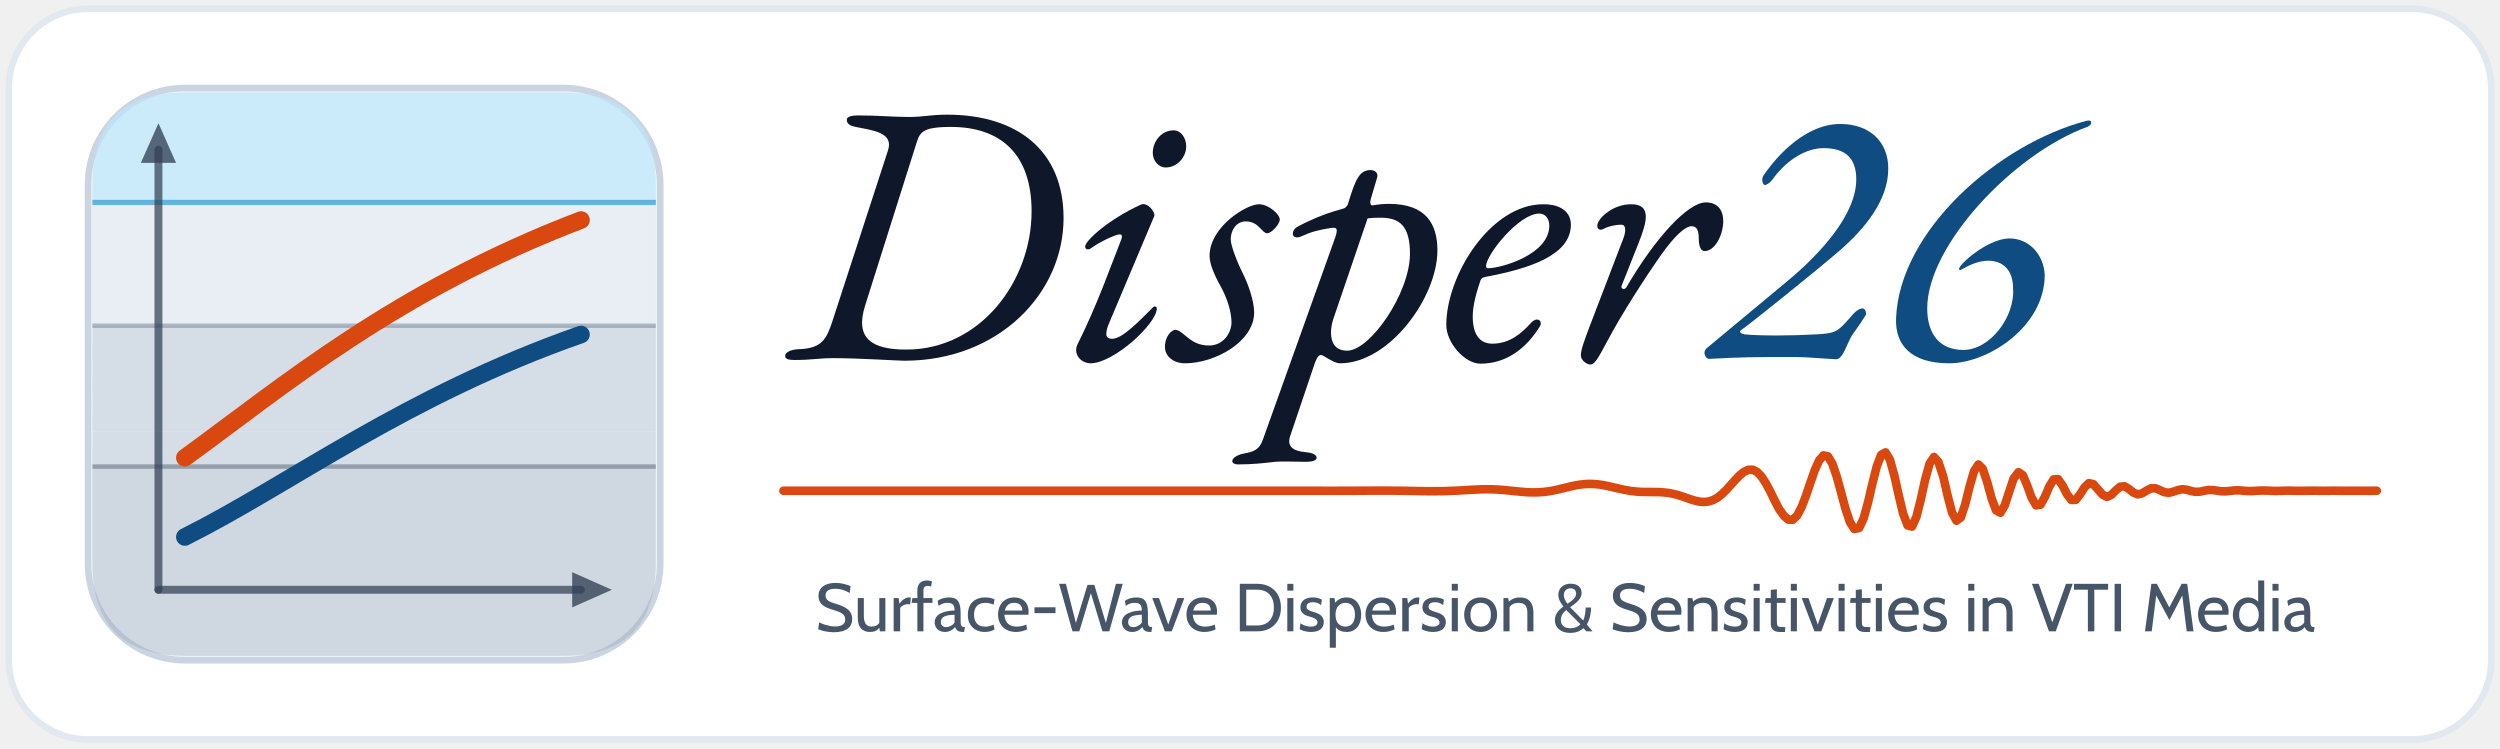
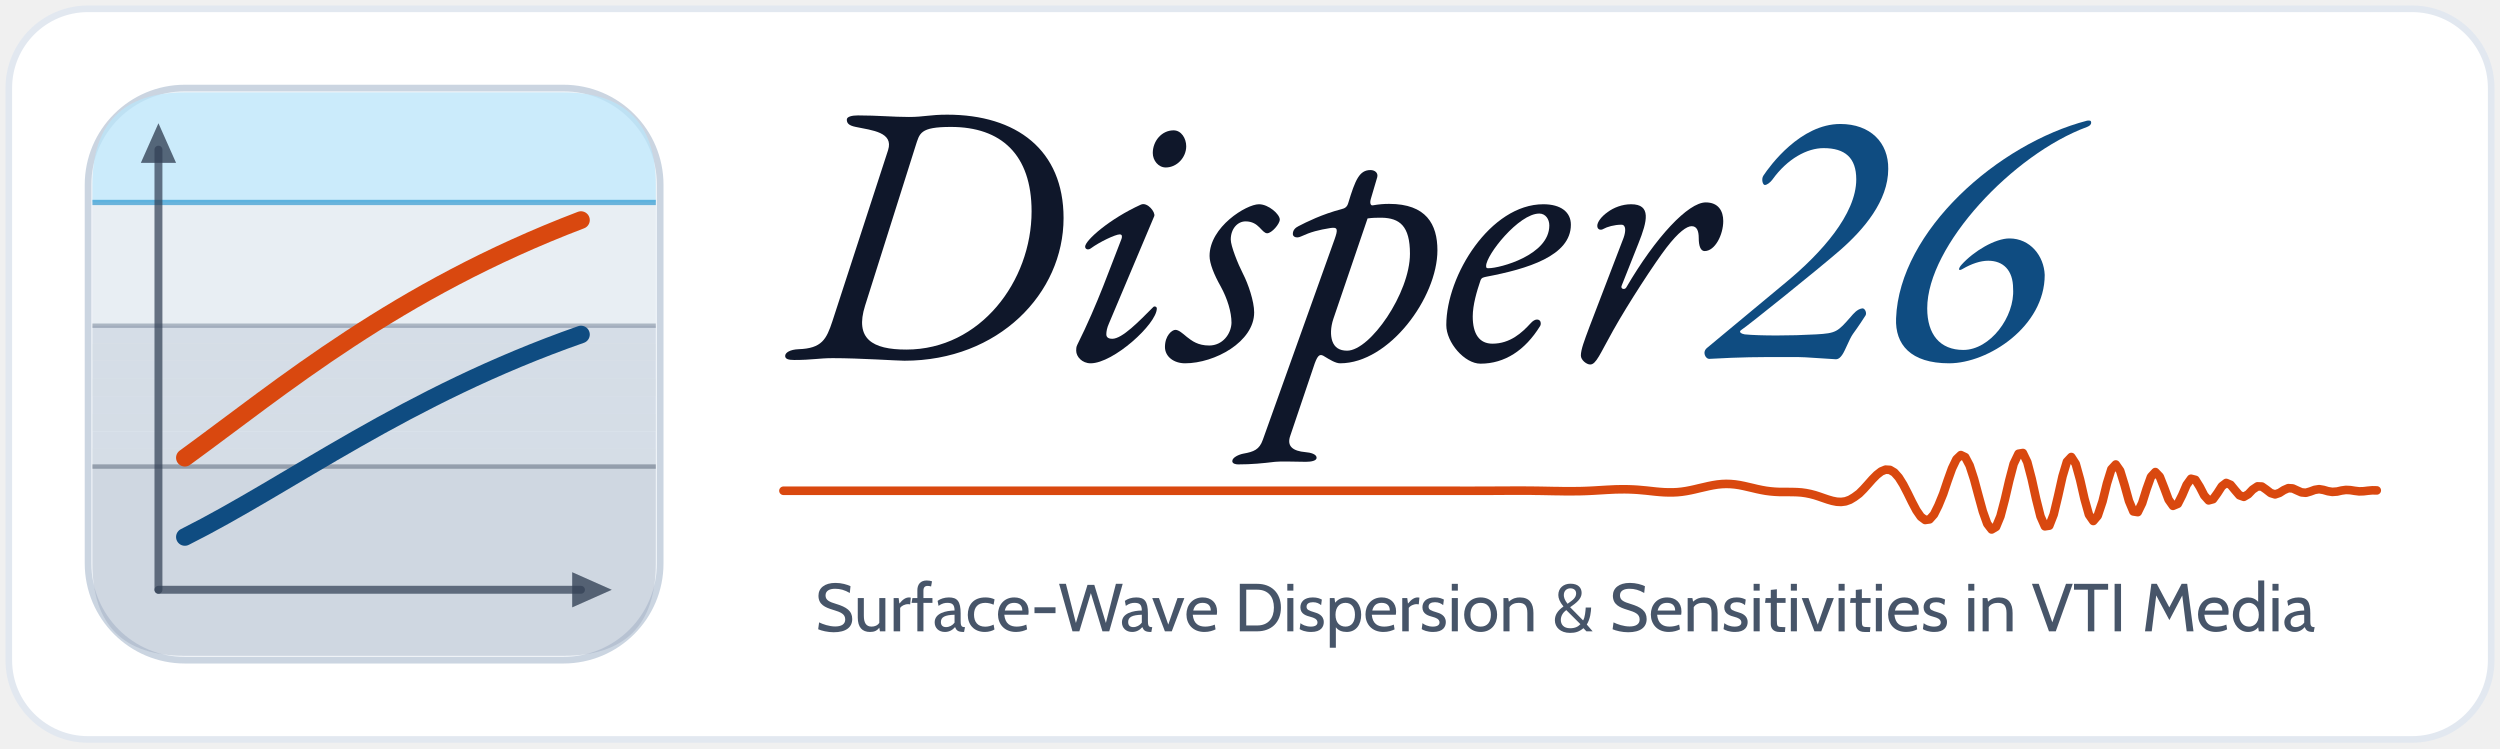
<svg xmlns="http://www.w3.org/2000/svg" viewBox="0 0 568 170" width="568" height="170" role="img" aria-label="Disper26 — Surface-Wave Dispersion and Sensitivities in VTI Media">
  <rect x="2" y="2" width="564" height="166" rx="18" ry="18" fill="#ffffff" stroke="#e2e8f0" stroke-width="1.5" />
  <rect x="20" y="20" width="130" height="130" rx="22" ry="22" fill="#f1f5f9" stroke="#cbd5e1" stroke-width="1.5" />
  <path d="M 42 21 L 128 21 Q 149 21 149 42 L 149 46 L 21 46 L 21 42 Q 21 21 42 21 Z" fill="#bae6fd" fill-opacity="0.68" />
  <rect x="21" y="46" width="128" height="28" fill="#e2e8f0" fill-opacity="0.58" />
  <rect x="21" y="74" width="128" height="4" fill="#cbd5e1" fill-opacity="0.72" />
  <rect x="21" y="78" width="128" height="4" fill="#94a3b8" fill-opacity="0.30" />
  <rect x="21" y="82" width="128" height="4" fill="#cbd5e1" fill-opacity="0.72" />
  <rect x="21" y="86" width="128" height="4" fill="#94a3b8" fill-opacity="0.30" />
  <rect x="21" y="90" width="128" height="4" fill="#cbd5e1" fill-opacity="0.72" />
  <rect x="21" y="94" width="128" height="4" fill="#94a3b8" fill-opacity="0.30" />
  <rect x="21" y="98" width="128" height="4" fill="#cbd5e1" fill-opacity="0.72" />
  <rect x="21" y="102" width="128" height="4" fill="#94a3b8" fill-opacity="0.30" />
  <path d="M 21 106 L 149 106 L 149 128 Q 149 149 128 149 L 42 149 Q 21 149 21 128 Z" fill="#94a3b8" fill-opacity="0.36" />
  <line x1="21" y1="46" x2="149" y2="46" stroke="#0284c7" stroke-opacity="0.55" stroke-width="1.2" />
  <line x1="21" y1="74" x2="149" y2="74" stroke="#64748b" stroke-opacity="0.45" stroke-width="1" />
  <line x1="21" y1="106" x2="149" y2="106" stroke="#475569" stroke-opacity="0.45" stroke-width="1" />
  <line x1="36" y1="134" x2="36" y2="34" stroke="#334155" stroke-opacity="0.72" stroke-width="1.8" stroke-linecap="round" />
  <polygon points="36,28 32,37 40,37" fill="#334155" fill-opacity="0.78" />
  <line x1="36" y1="134" x2="132" y2="134" stroke="#334155" stroke-opacity="0.72" stroke-width="1.8" stroke-linecap="round" />
  <polygon points="139,134 130,130 130,138" fill="#334155" fill-opacity="0.78" />
  <path d="M 42 104 C 64 88, 90 66, 132 50" fill="none" stroke="#d9480f" stroke-width="4.0" stroke-linecap="round" />
  <path d="M 42 122 C 66 110, 92 90, 132 76" fill="none" stroke="#0f4c81" stroke-width="4.0" stroke-linecap="round" />
  <g transform="translate(175.0,23.0) scale(1.340)">
    <path d="M 19.969 0.438 C 35.922 0.438 46.953 -10.969 46.953 -23.75 C 46.953 -35.281 39 -41.281 27.219 -41.281 C 24.266 -41.281 23.25 -40.891 20.734 -40.891 C 18.078 -40.891 15.438 -41.156 12.094 -41.156 C 11.094 -41.156 10.203 -40.953 10.203 -40.453 C 10.203 -39.891 10.453 -39.453 11.719 -39.203 C 14.5 -38.625 18.156 -38.312 17.203 -35.281 L 7.75 -6.234 C 6.75 -3.219 5.984 -1.641 2.016 -1.516 C 0.562 -1.453 -0.25 -0.938 -0.25 -0.375 C -0.25 0.125 0.25 0.312 1.266 0.312 C 4.344 0.312 5.484 0 7.812 0 C 12.422 0 18.781 0.438 19.969 0.438 Z M 20.297 -1.453 C 14.5 -1.453 11.531 -3.281 13.297 -8.891 L 21.859 -35.984 C 22.562 -38.125 22.562 -39.203 27.859 -39.203 C 36.359 -39.203 41.531 -34.531 41.531 -24.891 C 41.531 -13.047 32.828 -1.453 20.297 -1.453 Z M 20.297 -1.453 " transform="translate(2.78,43.56)" fill="#0f172a" />
    <path d="M 16.891 -32.328 C 18.781 -32.328 20.359 -34.031 20.359 -35.922 C 20.359 -37.25 19.531 -38.625 18.219 -38.625 C 16.188 -38.625 14.688 -36.797 14.688 -34.781 C 14.688 -33.531 15.625 -32.328 16.891 -32.328 Z M 4.156 0.875 C 8 0.875 15.375 -5.797 15.375 -8.438 C 15.375 -8.641 15.188 -8.766 15 -8.766 C 14.875 -8.766 14.812 -8.703 14.75 -8.641 C 12.344 -6.234 9.516 -3.281 7.812 -3.281 C 7.375 -3.281 6.812 -3.406 6.812 -4.031 C 6.812 -4.531 6.938 -5.172 7.25 -5.859 L 14.938 -24.078 C 15.188 -24.703 13.797 -26.531 12.672 -26.031 C 7.375 -23.625 3.219 -19.969 3.219 -18.906 C 3.219 -18.469 3.719 -18.281 4.156 -18.594 C 5.672 -19.719 8.375 -20.984 9.078 -20.984 C 9.516 -20.984 9.516 -20.609 9.391 -20.234 C 7.562 -15.625 5.359 -9.203 1.891 -2.266 C 1.703 -1.891 1.703 -1.578 1.703 -1.266 C 1.703 -0.25 2.703 0.875 4.156 0.875 Z M 4.156 0.875 " transform="translate(50.17,43.56)" fill="#0f172a" />
    <path d="M 1.641 0.875 C 6.672 0.875 13.359 -2.766 13.359 -7.75 C 13.359 -9.641 12.344 -12.609 11.469 -14.297 C 10.594 -16 9.391 -19.031 9.391 -20.109 C 9.391 -21.922 10.531 -23.188 11.906 -23.188 C 13.047 -23.188 13.734 -22.688 14.234 -22.188 C 14.75 -21.672 15.125 -21.172 15.562 -21.172 C 16.328 -21.172 17.703 -22.75 17.703 -23.5 C 17.703 -24.391 15.812 -26.094 14.172 -26.094 C 12.031 -26.094 5.797 -22.25 5.797 -17.328 C 5.797 -16.062 6.547 -14.172 7.688 -12.156 C 8.828 -10.078 9.516 -7.812 9.516 -5.984 C 9.453 -4.094 8 -2.141 5.734 -2.141 C 3.844 -2.141 2.828 -2.906 1.953 -3.594 C 1.203 -4.219 0.562 -4.797 0 -4.797 C -0.562 -4.797 -1.766 -3.844 -1.766 -1.891 C -1.766 -0.25 -0.25 0.875 1.641 0.875 Z M 1.641 0.875 " transform="translate(68.69,43.56)" fill="#0f172a" />
    <path d="M -6.75 18.016 C -4.469 18.016 -2.578 17.828 -0.5 17.578 C 0.625 17.453 2.766 17.578 4.719 17.578 C 5.672 17.578 6.547 17.391 6.547 16.891 C 6.547 16.266 5.484 16 4.656 15.938 C 2.516 15.75 1.453 14.938 2.078 13.172 L 6.234 0.875 C 6.812 -0.688 7.188 -0.75 7.938 -0.25 C 8.766 0.25 9.766 0.875 10.531 0.875 C 18.844 0.875 27.031 -10.266 27.031 -18.281 C 27.031 -22.688 25.141 -26.156 18.844 -26.156 C 17.953 -26.156 17.141 -26.094 16.062 -25.906 C 15.75 -25.844 15.5 -26.219 15.75 -27.031 L 16.828 -30.688 C 17.016 -31.438 16.391 -31.891 15.688 -31.891 C 13.797 -31.891 13.109 -30.25 11.906 -26.281 C 11.719 -25.641 11.344 -25.391 10.781 -25.266 C 7.438 -24.391 4.797 -23.062 3.469 -22.375 C 2.969 -22.125 2.516 -21.734 2.516 -21.047 C 2.516 -20.547 3.156 -20.297 3.844 -20.609 C 5.609 -21.422 6.875 -21.734 8.891 -22.062 C 10.141 -22.25 10.203 -21.859 9.578 -20.109 L -2.578 13.859 C -3.156 15.5 -4.094 15.875 -5.859 16.188 C -6.609 16.328 -7.75 16.828 -7.75 17.453 C -7.75 17.891 -7.188 18.016 -6.75 18.016 Z M 11.719 -1.266 C 10.391 -1.266 9.578 -1.828 9.203 -2.906 C 8.891 -3.844 8.891 -5.172 9.391 -6.672 L 15.188 -23.688 C 16.062 -23.812 16.828 -23.812 17.578 -23.812 C 20.609 -23.75 22.375 -22.438 22.375 -17.703 C 22.375 -11.031 15.625 -1.266 11.719 -1.266 Z M 11.719 -1.266 " transform="translate(86.09,43.56)" fill="#0f172a" />
    <path d="M 6.672 0.938 C 10.781 0.938 14.234 -1.328 16.766 -5.422 C 16.891 -5.609 16.891 -5.797 16.891 -5.922 C 16.891 -6.297 16.641 -6.547 16.266 -6.547 C 15.938 -6.547 15.562 -6.359 15.125 -5.859 C 13.734 -4.344 11.719 -2.453 8.703 -2.453 C 6.484 -2.453 5.359 -4.094 5.359 -7.062 C 5.359 -9.016 6.047 -11.344 6.672 -13.172 C 6.875 -13.672 7.125 -13.672 7.625 -13.797 C 14.625 -15.125 22 -17.328 22 -22.625 C 22 -24.766 20.297 -26.094 17.328 -26.094 C 8.375 -26.094 0.875 -14.047 0.875 -5.609 C 0.875 -2.641 3.969 0.938 6.672 0.938 Z M 8.062 -15.25 C 7.75 -15.25 7.625 -15.25 7.625 -15.625 C 7.625 -17.516 13.172 -24.516 16.641 -24.516 C 17.703 -24.516 18.344 -23.562 18.344 -22.5 C 18.344 -17.453 9.953 -15.25 8.062 -15.25 Z M 8.062 -15.25 " transform="translate(113.75,43.56)" fill="#0f172a" />
    <path d="M 3.781 1.078 C 4.797 1.078 5.422 -0.688 7.688 -4.719 C 10.266 -9.328 14.812 -16.266 16.703 -18.719 C 18.781 -21.422 20.172 -22.375 20.984 -22.375 C 21.859 -22.375 22.188 -21.609 22.188 -20.359 C 22.188 -19.031 22.5 -18.156 23.188 -18.156 C 24.953 -18.156 26.344 -20.922 26.344 -23.25 C 26.344 -24.953 25.516 -26.406 23.375 -26.406 C 20.422 -26.406 14.938 -20.609 9.891 -11.969 C 9.641 -11.531 8.828 -11.719 9.141 -12.344 L 11.969 -19.469 C 13.484 -23.25 14.172 -26.094 10.719 -26.094 C 9.203 -26.094 7.75 -25.516 6.75 -24.766 C 5.672 -24.016 4.984 -23.062 4.984 -22.438 C 4.984 -21.797 5.547 -21.609 6.047 -21.922 C 6.609 -22.25 7.875 -22.625 9.078 -22.625 C 9.891 -22.625 9.828 -21.484 9.453 -20.422 L 3.656 -5.297 C 2.766 -2.906 2.203 -1.453 2.203 -0.438 C 2.203 0.312 3.156 1.078 3.781 1.078 Z M 3.781 1.078 " transform="translate(135.24,43.56)" fill="#0f172a" />
    <path d="M 21.547 0.188 C 21.922 0.188 22.438 0 23.062 -1.328 C 24.766 -5.047 23.891 -3.031 26.594 -7.25 C 26.844 -7.688 26.469 -8.5 26.031 -8.438 C 25.141 -8.312 24.516 -7.5 24.078 -7 C 21.859 -4.469 21.609 -4.219 18.219 -4.031 C 16.062 -3.906 13.734 -3.844 11.531 -3.844 C 9.328 -3.844 7.375 -3.906 6.109 -4.031 C 5.672 -4.094 4.922 -4.406 5.547 -4.797 C 6.547 -5.422 18.469 -15 22.25 -18.281 C 26.281 -21.797 30.438 -26.656 30.438 -32.078 C 30.5 -36.547 27.406 -39.703 22.312 -39.703 C 15.562 -39.703 10.391 -32.641 9.266 -30.938 C 8.891 -30.375 9.141 -29.359 9.516 -29.359 C 9.891 -29.359 10.453 -29.812 10.781 -30.25 C 13.359 -33.844 16.703 -35.609 19.469 -35.609 C 23.125 -35.609 25.016 -33.969 25.016 -30.312 C 25.016 -24.391 19.031 -17.766 13.172 -12.922 L -0.25 -1.766 C -1.203 -1.016 -0.5 0.125 0.062 0.125 C 5.797 -0.188 8 -0.188 13.547 -0.188 C 16.391 -0.188 15.625 -0.188 21.547 0.188 Z M 21.547 0.188 " transform="translate(159.12,43.56)" fill="#0f4c81" />
    <path d="M 10.266 0.875 C 16.891 0.875 26.469 -5.359 26.469 -14.109 C 26.344 -17.328 24.016 -20.297 20.484 -20.297 C 18.078 -20.297 14.438 -18.156 12.344 -15.812 C 11.844 -15.25 11.719 -14.625 12.547 -15.125 C 14.047 -16 15.562 -16.516 16.891 -16.516 C 19.406 -16.516 21.109 -14.938 21.109 -11.781 C 21.422 -7 17.203 -1.391 12.672 -1.391 C 8.703 -1.391 6.547 -4.031 6.547 -8.438 C 6.547 -19.094 21.109 -34.594 33.656 -39.203 C 34.094 -39.391 34.344 -39.578 34.344 -39.953 C 34.344 -40.266 34.156 -40.328 33.656 -40.266 C 18.594 -36.359 1.828 -21.609 1.266 -6.75 C 1.078 -2.328 3.719 0.875 10.266 0.875 Z M 10.266 0.875 " transform="translate(189.62,43.56)" fill="#0f4c81" />
  </g>
-   <path d="M 178.0,111.50 L 179.0,111.50 180.0,111.50 181.0,111.50 182.0,111.50 183.0,111.50 184.0,111.50 185.0,111.50 186.0,111.50 187.1,111.50 188.1,111.50 189.1,111.50 190.1,111.50 191.1,111.50 192.1,111.50 193.1,111.50 194.1,111.50 195.1,111.50 196.1,111.50 197.1,111.50 198.1,111.50 199.1,111.50 200.1,111.50 201.1,111.50 202.1,111.50 203.1,111.50 204.1,111.50 205.2,111.50 206.2,111.50 207.2,111.50 208.2,111.50 209.2,111.50 210.2,111.50 211.2,111.50 212.2,111.50 213.2,111.50 214.2,111.50 215.2,111.50 216.2,111.50 217.2,111.50 218.2,111.50 219.2,111.50 220.2,111.50 221.2,111.50 222.2,111.50 223.2,111.50 224.3,111.50 225.3,111.50 226.3,111.50 227.3,111.50 228.3,111.50 229.3,111.50 230.3,111.50 231.3,111.50 232.3,111.50 233.3,111.50 234.3,111.50 235.3,111.50 236.3,111.50 237.3,111.50 238.3,111.50 239.3,111.50 240.3,111.50 241.3,111.50 242.4,111.50 243.4,111.50 244.4,111.50 245.4,111.50 246.4,111.50 247.4,111.50 248.4,111.50 249.4,111.50 250.4,111.50 251.4,111.50 252.4,111.50 253.4,111.50 254.4,111.50 255.4,111.50 256.4,111.50 257.4,111.50 258.4,111.50 259.4,111.50 260.5,111.50 261.5,111.50 262.5,111.50 263.5,111.50 264.5,111.50 265.5,111.50 266.5,111.50 267.5,111.50 268.5,111.50 269.5,111.50 270.5,111.50 271.5,111.50 272.5,111.50 273.5,111.50 274.5,111.50 275.5,111.50 276.5,111.50 277.6,111.50 278.6,111.50 279.6,111.50 280.6,111.50 281.6,111.50 282.6,111.50 283.6,111.50 284.6,111.50 285.6,111.50 286.6,111.50 287.6,111.50 288.6,111.50 289.6,111.50 290.6,111.50 291.6,111.50 292.6,111.50 293.6,111.50 294.6,111.50 295.6,111.50 296.7,111.50 297.7,111.50 298.7,111.50 299.7,111.50 300.7,111.51 301.7,111.51 302.7,111.51 303.7,111.51 304.7,111.50 305.7,111.50 306.7,111.50 307.7,111.50 308.7,111.49 309.7,111.49 310.7,111.48 311.7,111.48 312.7,111.47 313.8,111.47 314.8,111.47 315.8,111.48 316.8,111.48 317.8,111.49 318.8,111.51 319.8,111.52 320.8,111.54 321.8,111.56 322.8,111.58 323.8,111.60 324.8,111.61 325.8,111.61 326.8,111.60 327.8,111.59 328.8,111.56 329.8,111.52 330.8,111.48 331.9,111.42 332.9,111.36 333.9,111.30 334.9,111.25 335.9,111.20 336.9,111.17 337.9,111.16 338.9,111.17 339.9,111.21 340.9,111.27 341.9,111.35 342.9,111.45 343.9,111.55 344.9,111.66 345.9,111.75 346.9,111.83 347.9,111.87 348.9,111.87 349.9,111.83 351.0,111.74 352.0,111.60 353.0,111.42 354.0,111.20 355.0,110.96 356.0,110.72 357.0,110.48 358.0,110.27 359.0,110.10 360.0,109.99 361.0,109.94 362.0,109.96 363.0,110.04 364.0,110.18 365.0,110.37 366.0,110.59 367.0,110.83 368.1,111.07 369.1,111.29 370.1,111.47 371.1,111.61 372.1,111.71 373.1,111.76 374.1,111.78 375.1,111.78 376.1,111.79 377.1,111.81 378.1,111.88 379.1,112.00 380.1,112.19 381.1,112.44 382.1,112.75 383.1,113.10 384.1,113.44 385.1,113.75 386.1,113.97 387.2,114.05 388.2,113.94 389.2,113.62 390.2,113.07 391.2,112.29 392.2,111.32 393.2,110.22 394.2,109.09 395.2,108.05 396.2,107.22 397.2,106.74 398.2,106.71 399.2,107.21 400.2,108.25 401.2,109.78 402.2,111.66 403.2,113.71 404.2,115.64 405.3,117.19 406.3,118.07 407.3,118.09 408.3,117.14 409.3,115.27 410.3,112.67 411.3,109.71 412.3,106.86 413.3,104.63 414.3,103.46 415.3,103.67 416.3,105.34 417.3,108.24 418.3,111.90 419.3,115.62 420.3,118.61 421.3,120.20 422.4,119.95 423.4,117.82 424.4,114.21 425.4,109.92 426.4,105.96 427.4,103.34 428.4,102.78 429.4,104.49 430.4,108.06 431.4,112.56 432.4,116.73 433.4,119.36 434.4,119.64 435.4,117.46 436.4,113.48 437.4,108.95 438.4,105.33 439.4,103.83 440.4,104.94 441.5,108.27 442.5,112.63 443.5,116.44 444.5,118.31 445.5,117.57 446.5,114.57 447.5,110.51 448.5,107.04 449.5,105.53 450.5,106.55 451.5,109.58 452.5,113.25 453.5,115.94 454.5,116.50 455.5,114.78 456.5,111.68 457.5,108.71 458.6,107.28 459.6,107.98 460.6,110.36 461.6,113.11 462.6,114.82 463.6,114.68 464.6,112.89 465.6,110.52 466.6,108.90 467.6,108.86 468.6,110.29 469.6,112.26 470.6,113.59 471.6,113.57 472.6,112.32 473.6,110.72 474.6,109.77 475.6,110.00 476.6,111.14 477.7,112.38 478.7,112.90 479.7,112.44 480.7,111.42 481.7,110.58 482.7,110.48 483.7,111.10 484.7,111.91 485.7,112.32 486.7,112.09 487.7,111.46 488.7,110.95 489.7,110.93 490.7,111.34 491.7,111.81 492.7,111.97 493.7,111.74 494.8,111.35 495.8,111.15 496.8,111.26 497.8,111.55 498.8,111.75 499.8,111.71 500.8,111.49 501.8,111.32 502.8,111.34 503.8,111.49 504.8,111.63 505.8,111.62 506.8,111.51 507.8,111.41 508.8,111.41 509.8,111.50 510.8,111.57 511.8,111.56 512.9,111.49 513.9,111.45 514.9,111.46 515.9,111.51 516.9,111.54 517.9,111.52 518.9,111.49 519.9,111.47 520.9,111.49 521.9,111.52 522.9,111.52 523.9,111.50 524.9,111.49 525.9,111.49 526.9,111.50 527.9,111.51 528.9,111.50 529.9,111.49 531.0,111.49 532.0,111.50 533.0,111.51 534.0,111.50 535.0,111.50 536.0,111.50 537.0,111.50 538.0,111.50 539.0,111.50 540.0,111.50" fill="none" stroke="#d9480f" stroke-width="1.95" stroke-linecap="round" stroke-linejoin="round" />
+   <path d="M 178.0,111.50 L 179.0,111.50 180.0,111.50 181.0,111.50 182.0,111.50 183.0,111.50 184.0,111.50 185.0,111.50 186.0,111.50 187.1,111.50 188.1,111.50 189.1,111.50 190.1,111.50 191.1,111.50 192.1,111.50 193.1,111.50 194.1,111.50 195.1,111.50 196.1,111.50 197.1,111.50 198.1,111.50 199.1,111.50 200.1,111.50 201.1,111.50 202.1,111.50 203.1,111.50 204.1,111.50 205.2,111.50 206.2,111.50 207.2,111.50 208.2,111.50 209.2,111.50 210.2,111.50 211.2,111.50 212.2,111.50 213.2,111.50 214.2,111.50 215.2,111.50 216.2,111.50 217.2,111.50 218.2,111.50 219.2,111.50 220.2,111.50 221.2,111.50 222.2,111.50 223.2,111.50 224.3,111.50 225.3,111.50 226.3,111.50 227.3,111.50 228.3,111.50 229.3,111.50 230.3,111.50 231.3,111.50 232.3,111.50 233.3,111.50 234.3,111.50 235.3,111.50 236.3,111.50 237.3,111.50 238.3,111.50 239.3,111.50 240.3,111.50 241.3,111.50 242.4,111.50 243.4,111.50 244.4,111.50 245.4,111.50 246.4,111.50 247.4,111.50 248.4,111.50 249.4,111.50 250.4,111.50 251.4,111.50 252.4,111.50 253.4,111.50 254.4,111.50 255.4,111.50 256.4,111.50 257.4,111.50 258.4,111.50 259.4,111.50 260.5,111.50 261.5,111.50 262.5,111.50 263.5,111.50 264.5,111.50 265.5,111.50 266.5,111.50 267.5,111.50 268.5,111.50 269.5,111.50 270.5,111.50 271.5,111.50 272.5,111.50 273.5,111.50 274.5,111.50 275.5,111.50 276.5,111.50 277.6,111.50 278.6,111.50 279.6,111.50 280.6,111.50 281.6,111.50 282.6,111.50 283.6,111.50 284.6,111.50 285.6,111.50 286.6,111.50 287.6,111.50 288.6,111.50 289.6,111.50 290.6,111.50 291.6,111.50 292.6,111.50 293.6,111.50 294.6,111.50 295.6,111.50 296.7,111.50 297.7,111.50 298.7,111.50 299.7,111.50 300.7,111.50 301.7,111.50 302.7,111.50 303.7,111.50 304.7,111.50 305.7,111.50 306.7,111.50 307.7,111.50 308.7,111.50 309.7,111.50 310.7,111.50 311.7,111.50 312.7,111.50 313.8,111.50 314.8,111.50 315.8,111.50 316.8,111.50 317.8,111.50 318.8,111.50 319.8,111.50 320.8,111.50 321.8,111.50 322.8,111.50 323.8,111.50 324.8,111.50 325.8,111.50 326.8,111.50 327.8,111.50 328.8,111.50 329.8,111.50 330.8,111.50 331.9,111.51 332.9,111.51 333.9,111.51 334.9,111.51 335.9,111.50 336.9,111.50 337.9,111.50 338.9,111.50 339.9,111.49 340.9,111.49 341.9,111.48 342.9,111.48 343.9,111.47 344.9,111.47 345.9,111.47 346.9,111.48 347.9,111.48 348.9,111.50 349.9,111.51 351.0,111.53 352.0,111.55 353.0,111.57 354.0,111.58 355.0,111.60 356.0,111.61 357.0,111.61 358.0,111.60 359.0,111.59 360.0,111.56 361.0,111.52 362.0,111.47 363.0,111.41 364.0,111.35 365.0,111.29 366.0,111.24 367.0,111.19 368.1,111.17 369.1,111.16 370.1,111.18 371.1,111.22 372.1,111.28 373.1,111.37 374.1,111.46 375.1,111.57 376.1,111.68 377.1,111.77 378.1,111.84 379.1,111.87 380.1,111.87 381.1,111.82 382.1,111.72 383.1,111.57 384.1,111.38 385.1,111.16 386.1,110.92 387.2,110.67 388.2,110.44 389.2,110.24 390.2,110.08 391.2,109.98 392.2,109.94 393.2,109.97 394.2,110.06 395.2,110.21 396.2,110.41 397.2,110.64 398.2,110.87 399.2,111.11 400.2,111.32 401.2,111.50 402.2,111.63 403.2,111.72 404.2,111.77 405.3,111.78 406.3,111.78 407.3,111.79 408.3,111.82 409.3,111.89 410.3,112.03 411.3,112.23 412.3,112.49 413.3,112.81 414.3,113.16 415.3,113.50 416.3,113.79 417.3,113.99 418.3,114.04 419.3,113.91 420.3,113.55 421.3,112.95 422.4,112.14 423.4,111.14 424.4,110.03 425.4,108.90 426.4,107.89 427.4,107.11 428.4,106.70 429.4,106.76 430.4,107.35 431.4,108.48 432.4,110.08 433.4,112.01 434.4,114.05 435.4,115.94 436.4,117.39 437.4,118.14 438.4,118.00 439.4,116.88 440.4,114.87 441.5,112.18 442.5,109.20 443.5,106.42 444.5,104.34 445.5,103.39 446.5,103.86 447.5,105.76 448.5,108.83 449.5,112.56 450.5,116.20 451.5,119.00 452.5,120.30 453.5,119.71 454.5,117.29 455.5,113.50 456.5,109.19 457.5,105.39 458.6,103.09 459.6,102.92 460.6,104.99 461.6,108.80 462.6,113.33 463.6,117.32 464.6,119.58 465.6,119.43 466.6,116.88 467.6,112.70 468.6,108.23 469.6,104.90 470.6,103.83 471.6,105.38 472.6,108.99 473.6,113.37 474.6,116.93 475.6,118.37 476.6,117.19 477.7,113.90 478.7,109.83 479.7,106.61 480.7,105.53 481.7,106.96 482.7,110.21 483.7,113.82 484.7,116.20 485.7,116.36 486.7,114.31 487.7,111.12 488.7,108.33 489.7,107.25 490.7,108.30 491.7,110.84 492.7,113.51 493.7,114.93 494.8,114.47 495.8,112.49 496.8,110.16 497.8,108.77 498.8,109.02 499.8,110.63 500.8,112.57 501.8,113.69 502.8,113.42 503.8,112.04 504.8,110.48 505.8,109.72 506.8,110.15 507.8,111.37 508.8,112.53 509.8,112.88 510.8,112.29 511.8,111.24 512.9,110.50 513.9,110.54 514.9,111.24 515.9,112.02 516.9,112.33 517.9,111.99 518.9,111.35 519.9,110.91 520.9,110.97 521.9,111.43 522.9,111.87 523.9,111.96 524.9,111.67 525.9,111.30 526.9,111.14 527.9,111.31 528.9,111.60 529.9,111.76 531.0,111.68 532.0,111.45 533.0,111.31 534.0,111.36 535.0,111.52 536.0,111.64 537.0,111.61 538.0,111.49 539.0,111.40 540.0,111.42" fill="none" stroke="#d9480f" stroke-width="1.95" stroke-linecap="round" stroke-linejoin="round" />
  <g transform="translate(176.0,130.0) scale(1.040)">
    <path d="M 4.141 0.203 C 6.859 0.203 8.188 -0.906 8.188 -2.688 C 8.188 -4.484 6.891 -5.312 4.719 -5.969 C 3.156 -6.438 2.359 -6.812 2.359 -7.844 C 2.359 -8.875 3.25 -9.297 4.453 -9.297 C 5.547 -9.297 6.531 -9.031 7.656 -8.375 L 7.812 -9.859 C 7.062 -10.219 5.875 -10.578 4.516 -10.578 C 2.125 -10.578 0.812 -9.422 0.812 -7.781 C 0.812 -5.844 2.266 -5.219 3.969 -4.703 C 5.766 -4.172 6.656 -3.75 6.656 -2.578 C 6.656 -1.547 5.812 -1.062 4.469 -1.062 C 3.125 -1.062 1.75 -1.562 0.953 -1.953 L 0.75 -0.453 C 1.484 -0.125 2.859 0.203 4.141 0.203 Z M 4.141 0.203 " transform="translate(8.76,12.92)" fill="#475569" />
    <path d="M 5.531 -1.859 C 5.172 -1.281 4.516 -1.031 3.844 -1.031 C 2.656 -1.031 2.156 -1.859 2.156 -3.406 L 2.156 -7.266 L 0.828 -7.266 L 0.828 -3.031 C 0.828 -0.859 1.812 0.141 3.516 0.141 C 4.453 0.141 5.062 -0.156 5.531 -0.797 L 5.672 0 L 6.859 0 L 6.859 -7.266 L 5.531 -7.266 Z M 5.531 -1.859 " transform="translate(17.33,12.92)" fill="#475569" />
    <path d="M 2.328 0 L 2.328 -5.125 C 2.594 -5.531 3.297 -5.938 4.078 -5.938 C 4.25 -5.938 4.391 -5.922 4.516 -5.891 L 4.656 -7.359 C 4.547 -7.391 4.422 -7.406 4.312 -7.406 C 3.547 -7.406 2.906 -6.984 2.156 -6.062 L 2 -7.266 L 0.906 -7.266 L 0.906 0 Z M 2.328 0 " transform="translate(25.09,12.92)" fill="#475569" />
    <path d="M 2.734 0 L 2.734 -6.219 L 4.703 -6.219 L 4.703 -7.266 L 2.734 -7.266 L 2.734 -8.891 C 2.734 -9.625 3.078 -9.922 3.656 -9.922 C 3.953 -9.922 4.156 -9.875 4.406 -9.797 L 4.609 -10.922 C 4.297 -11.031 3.938 -11.109 3.453 -11.109 C 2.109 -11.109 1.406 -10.266 1.406 -8.969 L 1.406 -7.266 L 0.328 -7.266 L 0.141 -6.219 L 1.406 -6.219 L 1.406 0 Z M 2.734 0 " transform="translate(29.77,12.92)" fill="#475569" />
    <path d="M 2.594 0.141 C 3.531 0.141 4.266 -0.281 4.812 -0.922 C 5.109 -0.234 5.391 0.141 6.688 0.141 L 6.781 0.141 L 6.984 -0.922 L 6.859 -0.922 C 6.094 -0.922 6.031 -1.406 6.031 -2.438 L 6.031 -3.922 C 6.031 -6.547 5.297 -7.406 3.469 -7.406 C 2.5 -7.406 1.578 -7.094 1 -6.656 L 1.203 -5.562 C 1.969 -6.109 2.562 -6.219 3.109 -6.219 C 4.125 -6.219 4.703 -5.922 4.703 -4.547 C 2.844 -4.516 0.359 -4 0.359 -1.953 C 0.359 -0.734 1.25 0.141 2.594 0.141 Z M 2.844 -0.922 C 2.172 -0.922 1.719 -1.25 1.719 -2.031 C 1.719 -3.109 2.578 -3.562 4.703 -3.625 L 4.703 -1.891 C 4.266 -1.297 3.562 -0.922 2.844 -0.922 Z M 2.844 -0.922 " transform="translate(34.60,12.92)" fill="#475569" />
    <path d="M 4.234 0.141 C 5.078 0.141 5.906 -0.125 6.312 -0.406 L 6.125 -1.469 C 5.562 -1.188 4.953 -1.016 4.281 -1.016 C 2.641 -1.016 1.844 -2.062 1.844 -3.641 C 1.844 -5.266 2.703 -6.219 4.312 -6.219 C 4.969 -6.219 5.562 -6.062 6.125 -5.812 L 6.328 -6.984 C 5.797 -7.25 5.094 -7.406 4.344 -7.406 C 1.688 -7.406 0.484 -5.75 0.484 -3.578 C 0.484 -1.516 1.781 0.141 4.234 0.141 Z M 4.234 0.141 " transform="translate(41.71,12.92)" fill="#475569" />
    <path d="M 4.391 0.141 C 5.438 0.141 6.25 -0.156 6.812 -0.422 L 6.641 -1.469 C 5.984 -1.172 5.219 -1.031 4.547 -1.031 C 3.172 -1.031 2.016 -1.609 1.828 -3.625 L 7.078 -3.625 C 7.125 -3.875 7.141 -4.125 7.141 -4.344 C 7.141 -6.297 5.828 -7.406 4.016 -7.406 C 1.766 -7.406 0.453 -5.719 0.453 -3.688 C 0.453 -1.594 1.828 0.141 4.391 0.141 Z M 1.938 -4.547 C 2.203 -5.594 2.797 -6.219 3.984 -6.219 C 5.203 -6.219 5.766 -5.562 5.766 -4.547 Z M 1.938 -4.547 " transform="translate(48.34,12.92)" fill="#475569" />
    <path d="M 5.438 -3.969 L 5.438 -5.25 L 0.844 -5.25 L 0.844 -3.969 Z M 5.438 -3.969 " transform="translate(55.92,12.92)" fill="#475569" />
    <path d="M 4.484 0 L 7 -8.344 L 9.531 0 L 11.016 0 L 13.953 -10.375 L 12.469 -10.375 L 10.281 -1.828 L 7.75 -10.156 L 6.266 -10.156 L 3.734 -1.828 L 1.547 -10.375 L 0.062 -10.375 L 2.984 0 Z M 4.484 0 " transform="translate(62.08,12.92)" fill="#475569" />
    <path d="M 2.594 0.141 C 3.531 0.141 4.266 -0.281 4.812 -0.922 C 5.109 -0.234 5.391 0.141 6.688 0.141 L 6.781 0.141 L 6.984 -0.922 L 6.859 -0.922 C 6.094 -0.922 6.031 -1.406 6.031 -2.438 L 6.031 -3.922 C 6.031 -6.547 5.297 -7.406 3.469 -7.406 C 2.5 -7.406 1.578 -7.094 1 -6.656 L 1.203 -5.562 C 1.969 -6.109 2.562 -6.219 3.109 -6.219 C 4.125 -6.219 4.703 -5.922 4.703 -4.547 C 2.844 -4.516 0.359 -4 0.359 -1.953 C 0.359 -0.734 1.25 0.141 2.594 0.141 Z M 2.844 -0.922 C 2.172 -0.922 1.719 -1.25 1.719 -2.031 C 1.719 -3.109 2.578 -3.562 4.703 -3.625 L 4.703 -1.891 C 4.266 -1.297 3.562 -0.922 2.844 -0.922 Z M 2.844 -0.922 " transform="translate(75.51,12.92)" fill="#475569" />
    <path d="M 4.406 0 L 7.156 -7.266 L 5.656 -7.266 L 3.641 -1.469 L 1.609 -7.266 L 0.141 -7.266 L 2.906 0 Z M 4.406 0 " transform="translate(82.35,12.92)" fill="#475569" />
    <path d="M 4.391 0.141 C 5.438 0.141 6.25 -0.156 6.812 -0.422 L 6.641 -1.469 C 5.984 -1.172 5.219 -1.031 4.547 -1.031 C 3.172 -1.031 2.016 -1.609 1.828 -3.625 L 7.078 -3.625 C 7.125 -3.875 7.141 -4.125 7.141 -4.344 C 7.141 -6.297 5.828 -7.406 4.016 -7.406 C 1.766 -7.406 0.453 -5.719 0.453 -3.688 C 0.453 -1.594 1.828 0.141 4.391 0.141 Z M 1.938 -4.547 C 2.203 -5.594 2.797 -6.219 3.984 -6.219 C 5.203 -6.219 5.766 -5.562 5.766 -4.547 Z M 1.938 -4.547 " transform="translate(89.51,12.92)" fill="#475569" />
    <path d="M 5.016 0 C 8.031 0 10.172 -1.906 10.172 -5.188 C 10.172 -8.453 8.031 -10.375 5.016 -10.375 L 1.188 -10.375 L 1.188 0 Z M 2.594 -9.094 L 5.016 -9.094 C 7.391 -9.094 8.641 -7.516 8.641 -5.188 C 8.641 -2.859 7.391 -1.281 5.016 -1.281 L 2.594 -1.281 Z M 2.594 -9.094 " transform="translate(100.43,12.92)" fill="#475569" />
    <path d="M 2.234 -8.891 L 2.234 -10.375 L 0.906 -10.375 L 0.906 -8.891 Z M 2.234 0 L 2.234 -7.266 L 0.906 -7.266 L 0.906 0 Z M 2.234 0 " transform="translate(111.09,12.92)" fill="#475569" />
    <path d="M 2.969 0.141 C 5.188 0.141 5.734 -1.047 5.734 -2.016 C 5.734 -3.531 4.375 -3.969 3.656 -4.172 C 2.516 -4.516 1.969 -4.703 1.969 -5.375 C 1.969 -6.062 2.547 -6.359 3.375 -6.359 C 4.188 -6.359 4.719 -6.078 5.156 -5.719 L 5.312 -6.938 C 4.875 -7.156 4.312 -7.406 3.344 -7.406 C 1.359 -7.406 0.625 -6.344 0.625 -5.234 C 0.625 -3.766 1.906 -3.406 2.906 -3.141 C 3.5 -2.984 4.359 -2.703 4.359 -1.938 C 4.359 -1.359 3.844 -1.031 2.906 -1.031 C 1.797 -1.031 0.953 -1.5 0.641 -1.781 L 0.469 -0.484 C 0.812 -0.25 1.672 0.141 2.969 0.141 Z M 2.969 0.141 " transform="translate(114.23,12.92)" fill="#475569" />
    <path d="M 4.594 -7.406 C 3.469 -7.406 2.672 -6.969 2.078 -6.25 L 1.938 -7.266 L 0.906 -7.266 L 0.906 3.578 L 2.234 3.578 L 2.234 -0.891 C 2.734 -0.188 3.609 0.141 4.594 0.141 C 6.688 0.141 7.766 -1.516 7.766 -3.625 C 7.766 -5.75 6.578 -7.406 4.594 -7.406 Z M 4.344 -1.031 C 3.141 -1.031 2.156 -1.812 2.156 -3.625 C 2.156 -5.375 3.141 -6.219 4.344 -6.219 C 5.625 -6.219 6.406 -5.266 6.406 -3.625 C 6.406 -2 5.625 -1.031 4.344 -1.031 Z M 4.344 -1.031 " transform="translate(120.37,12.92)" fill="#475569" />
    <path d="M 4.391 0.141 C 5.438 0.141 6.25 -0.156 6.812 -0.422 L 6.641 -1.469 C 5.984 -1.172 5.219 -1.031 4.547 -1.031 C 3.172 -1.031 2.016 -1.609 1.828 -3.625 L 7.078 -3.625 C 7.125 -3.875 7.141 -4.125 7.141 -4.344 C 7.141 -6.297 5.828 -7.406 4.016 -7.406 C 1.766 -7.406 0.453 -5.719 0.453 -3.688 C 0.453 -1.594 1.828 0.141 4.391 0.141 Z M 1.938 -4.547 C 2.203 -5.594 2.797 -6.219 3.984 -6.219 C 5.203 -6.219 5.766 -5.562 5.766 -4.547 Z M 1.938 -4.547 " transform="translate(128.62,12.92)" fill="#475569" />
    <path d="M 2.328 0 L 2.328 -5.125 C 2.594 -5.531 3.297 -5.938 4.078 -5.938 C 4.25 -5.938 4.391 -5.922 4.516 -5.891 L 4.656 -7.359 C 4.547 -7.391 4.422 -7.406 4.312 -7.406 C 3.547 -7.406 2.906 -6.984 2.156 -6.062 L 2 -7.266 L 0.906 -7.266 L 0.906 0 Z M 2.328 0 " transform="translate(136.20,12.92)" fill="#475569" />
    <path d="M 2.969 0.141 C 5.188 0.141 5.734 -1.047 5.734 -2.016 C 5.734 -3.531 4.375 -3.969 3.656 -4.172 C 2.516 -4.516 1.969 -4.703 1.969 -5.375 C 1.969 -6.062 2.547 -6.359 3.375 -6.359 C 4.188 -6.359 4.719 -6.078 5.156 -5.719 L 5.312 -6.938 C 4.875 -7.156 4.312 -7.406 3.344 -7.406 C 1.359 -7.406 0.625 -6.344 0.625 -5.234 C 0.625 -3.766 1.906 -3.406 2.906 -3.141 C 3.5 -2.984 4.359 -2.703 4.359 -1.938 C 4.359 -1.359 3.844 -1.031 2.906 -1.031 C 1.797 -1.031 0.953 -1.5 0.641 -1.781 L 0.469 -0.484 C 0.812 -0.25 1.672 0.141 2.969 0.141 Z M 2.969 0.141 " transform="translate(140.89,12.92)" fill="#475569" />
    <path d="M 2.234 -8.891 L 2.234 -10.375 L 0.906 -10.375 L 0.906 -8.891 Z M 2.234 0 L 2.234 -7.266 L 0.906 -7.266 L 0.906 0 Z M 2.234 0 " transform="translate(147.02,12.92)" fill="#475569" />
    <path d="M 4.078 0.141 C 6.344 0.141 7.672 -1.531 7.672 -3.625 C 7.672 -5.734 6.344 -7.406 4.078 -7.406 C 1.797 -7.406 0.469 -5.734 0.469 -3.625 C 0.469 -1.531 1.797 0.141 4.078 0.141 Z M 4.078 -1.031 C 2.641 -1.031 1.844 -2 1.844 -3.625 C 1.844 -5.266 2.641 -6.219 4.078 -6.219 C 5.516 -6.219 6.312 -5.266 6.312 -3.625 C 6.312 -2 5.516 -1.031 4.078 -1.031 Z M 4.078 -1.031 " transform="translate(150.16,12.92)" fill="#475569" />
    <path d="M 4.484 -7.406 C 3.719 -7.406 2.922 -7.234 2.094 -6.484 L 1.938 -7.266 L 0.906 -7.266 L 0.906 0 L 2.234 0 L 2.234 -5.266 C 2.609 -5.922 3.391 -6.219 4.219 -6.219 C 5.594 -6.219 6.125 -5.547 6.125 -4 L 6.125 0 L 7.453 0 L 7.453 -4 C 7.453 -6.094 6.609 -7.406 4.484 -7.406 Z M 4.484 -7.406 " transform="translate(158.31,12.92)" fill="#475569" />
    <path d="M 3.844 0.344 C 5.016 0.344 5.844 0.094 6.766 -0.688 L 7.422 0 L 8.781 0 L 7.5 -1.484 C 8.281 -2.719 8.422 -4.328 8.453 -5.203 L 7.266 -5.203 C 7.234 -4.578 7.109 -2.922 6.688 -2.391 L 3.859 -5.266 C 5.172 -6.172 6.375 -7.078 6.375 -8.375 C 6.375 -9.531 5.609 -10.406 3.922 -10.406 C 2.484 -10.406 1.281 -9.5 1.281 -7.938 C 1.281 -7.266 1.547 -6.469 2.406 -5.422 C 1.078 -4.484 0.531 -3.547 0.531 -2.406 C 0.531 -0.891 1.75 0.344 3.844 0.344 Z M 3.297 -6.016 C 2.641 -6.828 2.484 -7.469 2.484 -7.906 C 2.484 -8.906 3.172 -9.391 3.906 -9.391 C 4.688 -9.391 5.172 -8.984 5.172 -8.281 C 5.172 -7.375 4.516 -6.859 3.297 -6.016 Z M 3.859 -0.672 C 2.438 -0.672 1.828 -1.5 1.828 -2.5 C 1.828 -3.375 2.328 -4.141 3.016 -4.641 L 6.109 -1.562 C 5.609 -1.016 4.938 -0.672 3.859 -0.672 Z M 3.859 -0.672 " transform="translate(169.92,12.92)" fill="#475569" />
    <path d="M 4.141 0.203 C 6.859 0.203 8.188 -0.906 8.188 -2.688 C 8.188 -4.484 6.891 -5.312 4.719 -5.969 C 3.156 -6.438 2.359 -6.812 2.359 -7.844 C 2.359 -8.875 3.25 -9.297 4.453 -9.297 C 5.547 -9.297 6.531 -9.031 7.656 -8.375 L 7.812 -9.859 C 7.062 -10.219 5.875 -10.578 4.516 -10.578 C 2.125 -10.578 0.812 -9.422 0.812 -7.781 C 0.812 -5.844 2.266 -5.219 3.969 -4.703 C 5.766 -4.172 6.656 -3.75 6.656 -2.578 C 6.656 -1.547 5.812 -1.062 4.469 -1.062 C 3.125 -1.062 1.75 -1.562 0.953 -1.953 L 0.75 -0.453 C 1.484 -0.125 2.859 0.203 4.141 0.203 Z M 4.141 0.203 " transform="translate(182.31,12.92)" fill="#475569" />
    <path d="M 4.391 0.141 C 5.438 0.141 6.25 -0.156 6.812 -0.422 L 6.641 -1.469 C 5.984 -1.172 5.219 -1.031 4.547 -1.031 C 3.172 -1.031 2.016 -1.609 1.828 -3.625 L 7.078 -3.625 C 7.125 -3.875 7.141 -4.125 7.141 -4.344 C 7.141 -6.297 5.828 -7.406 4.016 -7.406 C 1.766 -7.406 0.453 -5.719 0.453 -3.688 C 0.453 -1.594 1.828 0.141 4.391 0.141 Z M 1.938 -4.547 C 2.203 -5.594 2.797 -6.219 3.984 -6.219 C 5.203 -6.219 5.766 -5.562 5.766 -4.547 Z M 1.938 -4.547 " transform="translate(190.96,12.92)" fill="#475569" />
    <path d="M 4.484 -7.406 C 3.719 -7.406 2.922 -7.234 2.094 -6.484 L 1.938 -7.266 L 0.906 -7.266 L 0.906 0 L 2.234 0 L 2.234 -5.266 C 2.609 -5.922 3.391 -6.219 4.219 -6.219 C 5.594 -6.219 6.125 -5.547 6.125 -4 L 6.125 0 L 7.453 0 L 7.453 -4 C 7.453 -6.094 6.609 -7.406 4.484 -7.406 Z M 4.484 -7.406 " transform="translate(198.55,12.92)" fill="#475569" />
    <path d="M 2.969 0.141 C 5.188 0.141 5.734 -1.047 5.734 -2.016 C 5.734 -3.531 4.375 -3.969 3.656 -4.172 C 2.516 -4.516 1.969 -4.703 1.969 -5.375 C 1.969 -6.062 2.547 -6.359 3.375 -6.359 C 4.188 -6.359 4.719 -6.078 5.156 -5.719 L 5.312 -6.938 C 4.875 -7.156 4.312 -7.406 3.344 -7.406 C 1.359 -7.406 0.625 -6.344 0.625 -5.234 C 0.625 -3.766 1.906 -3.406 2.906 -3.141 C 3.5 -2.984 4.359 -2.703 4.359 -1.938 C 4.359 -1.359 3.844 -1.031 2.906 -1.031 C 1.797 -1.031 0.953 -1.5 0.641 -1.781 L 0.469 -0.484 C 0.812 -0.25 1.672 0.141 2.969 0.141 Z M 2.969 0.141 " transform="translate(206.83,12.92)" fill="#475569" />
    <path d="M 2.234 -8.891 L 2.234 -10.375 L 0.906 -10.375 L 0.906 -8.891 Z M 2.234 0 L 2.234 -7.266 L 0.906 -7.266 L 0.906 0 Z M 2.234 0 " transform="translate(212.96,12.92)" fill="#475569" />
    <path d="M 4.609 0.141 L 4.703 -0.922 L 4.375 -0.922 C 2.938 -0.922 2.844 -1 2.844 -2.406 L 2.844 -6.219 L 4.75 -6.219 L 4.75 -7.266 L 2.844 -7.266 L 2.844 -9.188 L 1.516 -9.047 L 1.516 -7.266 L 0.391 -7.266 L 0.266 -6.219 L 1.516 -6.219 L 1.516 -1.578 C 1.516 -0.719 2.031 0.141 3.406 0.141 Z M 4.609 0.141 " transform="translate(216.10,12.92)" fill="#475569" />
    <path d="M 2.234 -8.891 L 2.234 -10.375 L 0.906 -10.375 L 0.906 -8.891 Z M 2.234 0 L 2.234 -7.266 L 0.906 -7.266 L 0.906 0 Z M 2.234 0 " transform="translate(221.09,12.92)" fill="#475569" />
    <path d="M 4.406 0 L 7.156 -7.266 L 5.656 -7.266 L 3.641 -1.469 L 1.609 -7.266 L 0.141 -7.266 L 2.906 0 Z M 4.406 0 " transform="translate(224.24,12.92)" fill="#475569" />
    <path d="M 2.234 -8.891 L 2.234 -10.375 L 0.906 -10.375 L 0.906 -8.891 Z M 2.234 0 L 2.234 -7.266 L 0.906 -7.266 L 0.906 0 Z M 2.234 0 " transform="translate(231.52,12.92)" fill="#475569" />
    <path d="M 4.609 0.141 L 4.703 -0.922 L 4.375 -0.922 C 2.938 -0.922 2.844 -1 2.844 -2.406 L 2.844 -6.219 L 4.75 -6.219 L 4.75 -7.266 L 2.844 -7.266 L 2.844 -9.188 L 1.516 -9.047 L 1.516 -7.266 L 0.391 -7.266 L 0.266 -6.219 L 1.516 -6.219 L 1.516 -1.578 C 1.516 -0.719 2.031 0.141 3.406 0.141 Z M 4.609 0.141 " transform="translate(234.67,12.92)" fill="#475569" />
    <path d="M 2.234 -8.891 L 2.234 -10.375 L 0.906 -10.375 L 0.906 -8.891 Z M 2.234 0 L 2.234 -7.266 L 0.906 -7.266 L 0.906 0 Z M 2.234 0 " transform="translate(239.66,12.92)" fill="#475569" />
    <path d="M 4.391 0.141 C 5.438 0.141 6.25 -0.156 6.812 -0.422 L 6.641 -1.469 C 5.984 -1.172 5.219 -1.031 4.547 -1.031 C 3.172 -1.031 2.016 -1.609 1.828 -3.625 L 7.078 -3.625 C 7.125 -3.875 7.141 -4.125 7.141 -4.344 C 7.141 -6.297 5.828 -7.406 4.016 -7.406 C 1.766 -7.406 0.453 -5.719 0.453 -3.688 C 0.453 -1.594 1.828 0.141 4.391 0.141 Z M 1.938 -4.547 C 2.203 -5.594 2.797 -6.219 3.984 -6.219 C 5.203 -6.219 5.766 -5.562 5.766 -4.547 Z M 1.938 -4.547 " transform="translate(242.80,12.92)" fill="#475569" />
    <path d="M 2.969 0.141 C 5.188 0.141 5.734 -1.047 5.734 -2.016 C 5.734 -3.531 4.375 -3.969 3.656 -4.172 C 2.516 -4.516 1.969 -4.703 1.969 -5.375 C 1.969 -6.062 2.547 -6.359 3.375 -6.359 C 4.188 -6.359 4.719 -6.078 5.156 -5.719 L 5.312 -6.938 C 4.875 -7.156 4.312 -7.406 3.344 -7.406 C 1.359 -7.406 0.625 -6.344 0.625 -5.234 C 0.625 -3.766 1.906 -3.406 2.906 -3.141 C 3.5 -2.984 4.359 -2.703 4.359 -1.938 C 4.359 -1.359 3.844 -1.031 2.906 -1.031 C 1.797 -1.031 0.953 -1.5 0.641 -1.781 L 0.469 -0.484 C 0.812 -0.25 1.672 0.141 2.969 0.141 Z M 2.969 0.141 " transform="translate(250.38,12.92)" fill="#475569" />
    <path d="M 2.234 -8.891 L 2.234 -10.375 L 0.906 -10.375 L 0.906 -8.891 Z M 2.234 0 L 2.234 -7.266 L 0.906 -7.266 L 0.906 0 Z M 2.234 0 " transform="translate(259.85,12.92)" fill="#475569" />
    <path d="M 4.484 -7.406 C 3.719 -7.406 2.922 -7.234 2.094 -6.484 L 1.938 -7.266 L 0.906 -7.266 L 0.906 0 L 2.234 0 L 2.234 -5.266 C 2.609 -5.922 3.391 -6.219 4.219 -6.219 C 5.594 -6.219 6.125 -5.547 6.125 -4 L 6.125 0 L 7.453 0 L 7.453 -4 C 7.453 -6.094 6.609 -7.406 4.484 -7.406 Z M 4.484 -7.406 " transform="translate(262.99,12.92)" fill="#475569" />
    <path d="M 4.516 -1.969 L 1.547 -10.375 L 0.062 -10.375 L 3.781 0 L 5.266 0 L 8.969 -10.375 L 7.5 -10.375 Z M 4.516 -1.969 " transform="translate(274.61,12.92)" fill="#475569" />
    <path d="M 4.656 0 L 4.656 -9.094 L 7.672 -9.094 L 7.672 -10.375 L 0.219 -10.375 L 0.219 -9.094 L 3.25 -9.094 L 3.25 0 Z M 4.656 0 " transform="translate(283.64,12.92)" fill="#475569" />
    <path d="M 2.594 0 L 2.594 -10.375 L 1.188 -10.375 L 1.188 0 Z M 2.594 0 " transform="translate(291.54,12.92)" fill="#475569" />
    <path d="M 9.938 -10.375 L 8.719 -10.375 L 6.031 -5.234 L 3.297 -10.375 L 2.109 -10.375 L 0.719 0 L 2.188 0 L 3.172 -7.844 L 6.047 -2.453 L 8.859 -7.828 L 9.828 0 L 11.312 0 Z M 9.938 -10.375 " transform="translate(298.65,12.92)" fill="#475569" />
    <path d="M 4.391 0.141 C 5.438 0.141 6.25 -0.156 6.812 -0.422 L 6.641 -1.469 C 5.984 -1.172 5.219 -1.031 4.547 -1.031 C 3.172 -1.031 2.016 -1.609 1.828 -3.625 L 7.078 -3.625 C 7.125 -3.875 7.141 -4.125 7.141 -4.344 C 7.141 -6.297 5.828 -7.406 4.016 -7.406 C 1.766 -7.406 0.453 -5.719 0.453 -3.688 C 0.453 -1.594 1.828 0.141 4.391 0.141 Z M 1.938 -4.547 C 2.203 -5.594 2.797 -6.219 3.984 -6.219 C 5.203 -6.219 5.766 -5.562 5.766 -4.547 Z M 1.938 -4.547 " transform="translate(310.50,12.92)" fill="#475569" />
    <path d="M 6 -6.438 C 5.422 -7.125 4.594 -7.406 3.781 -7.406 C 1.75 -7.406 0.469 -5.609 0.469 -3.609 C 0.469 -1.516 1.922 0.141 3.781 0.141 C 4.656 0.141 5.5 -0.203 6 -0.891 L 6.141 0 L 7.328 0 L 7.328 -11.109 L 6 -11.109 Z M 4.016 -1.031 C 2.656 -1.031 1.844 -2.203 1.844 -3.609 C 1.844 -5.109 2.656 -6.219 4.016 -6.219 C 5.016 -6.219 6.141 -5.328 6.141 -3.609 C 6.141 -1.766 5.016 -1.031 4.016 -1.031 Z M 4.016 -1.031 " transform="translate(318.09,12.92)" fill="#475569" />
    <path d="M 2.234 -8.891 L 2.234 -10.375 L 0.906 -10.375 L 0.906 -8.891 Z M 2.234 0 L 2.234 -7.266 L 0.906 -7.266 L 0.906 0 Z M 2.234 0 " transform="translate(326.31,12.92)" fill="#475569" />
    <path d="M 2.594 0.141 C 3.531 0.141 4.266 -0.281 4.812 -0.922 C 5.109 -0.234 5.391 0.141 6.688 0.141 L 6.781 0.141 L 6.984 -0.922 L 6.859 -0.922 C 6.094 -0.922 6.031 -1.406 6.031 -2.438 L 6.031 -3.922 C 6.031 -6.547 5.297 -7.406 3.469 -7.406 C 2.5 -7.406 1.578 -7.094 1 -6.656 L 1.203 -5.562 C 1.969 -6.109 2.562 -6.219 3.109 -6.219 C 4.125 -6.219 4.703 -5.922 4.703 -4.547 C 2.844 -4.516 0.359 -4 0.359 -1.953 C 0.359 -0.734 1.25 0.141 2.594 0.141 Z M 2.844 -0.922 C 2.172 -0.922 1.719 -1.25 1.719 -2.031 C 1.719 -3.109 2.578 -3.562 4.703 -3.625 L 4.703 -1.891 C 4.266 -1.297 3.562 -0.922 2.844 -0.922 Z M 2.844 -0.922 " transform="translate(329.45,12.92)" fill="#475569" />
  </g>
</svg>
